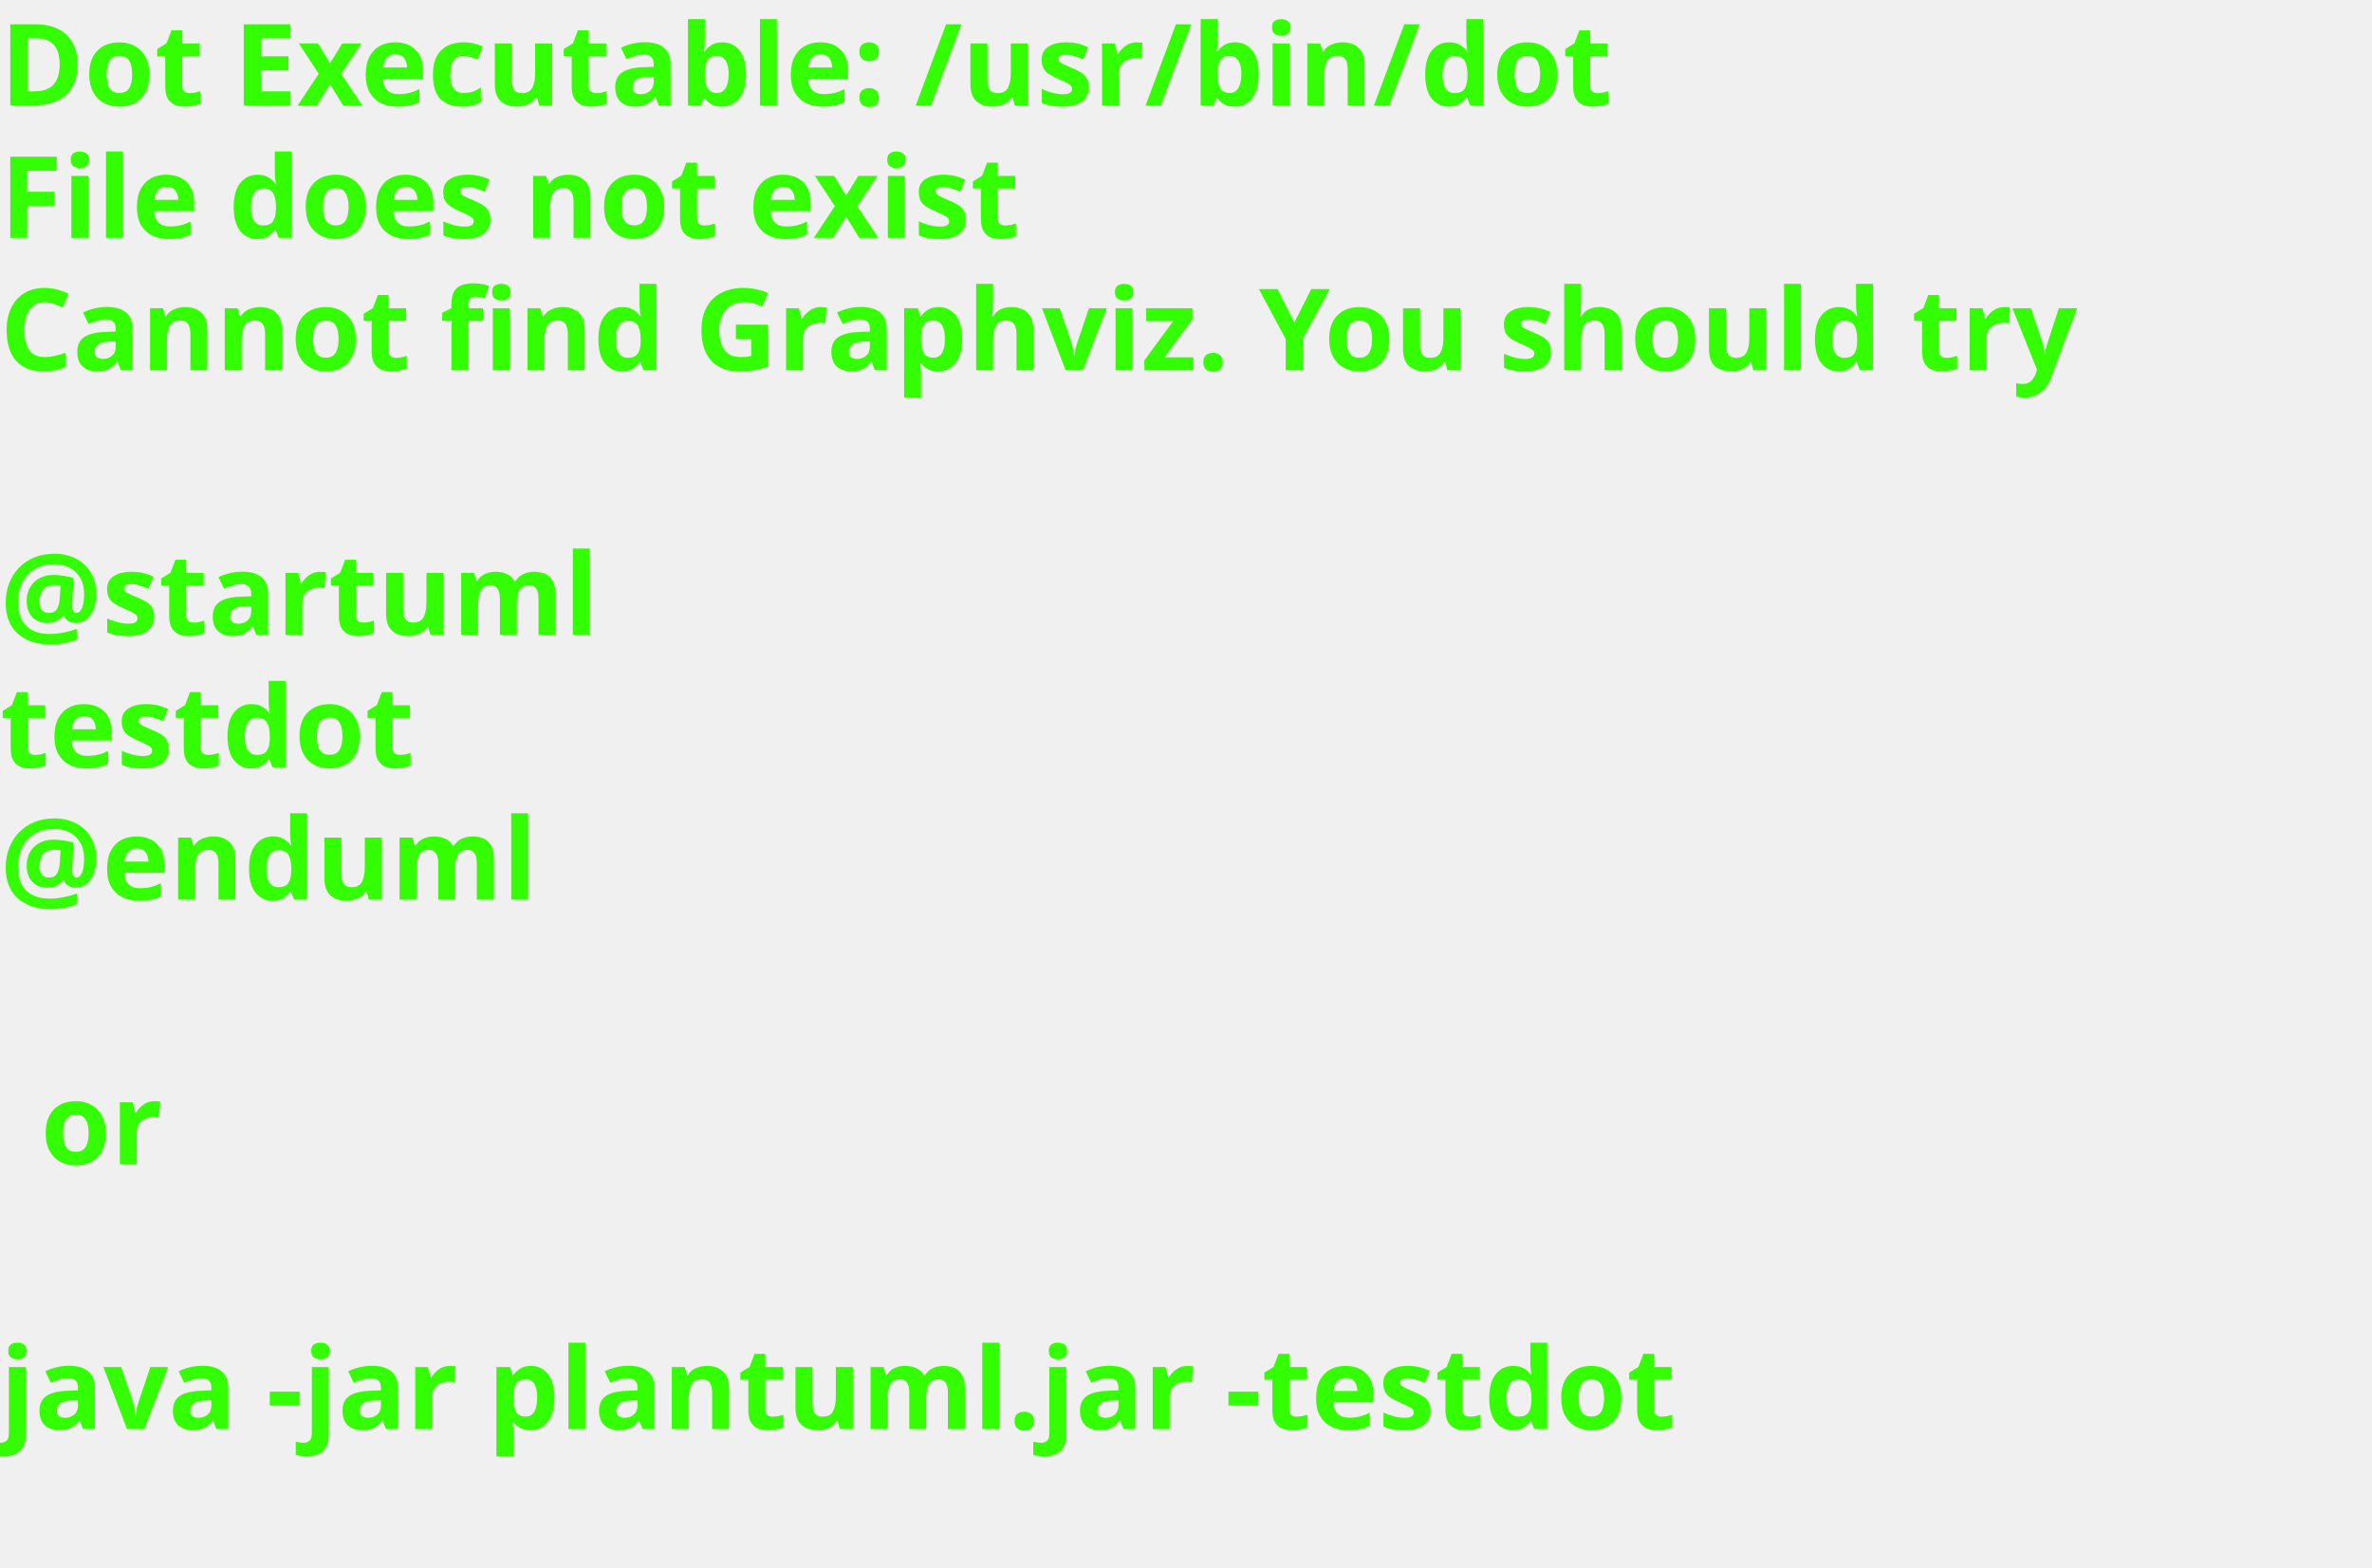
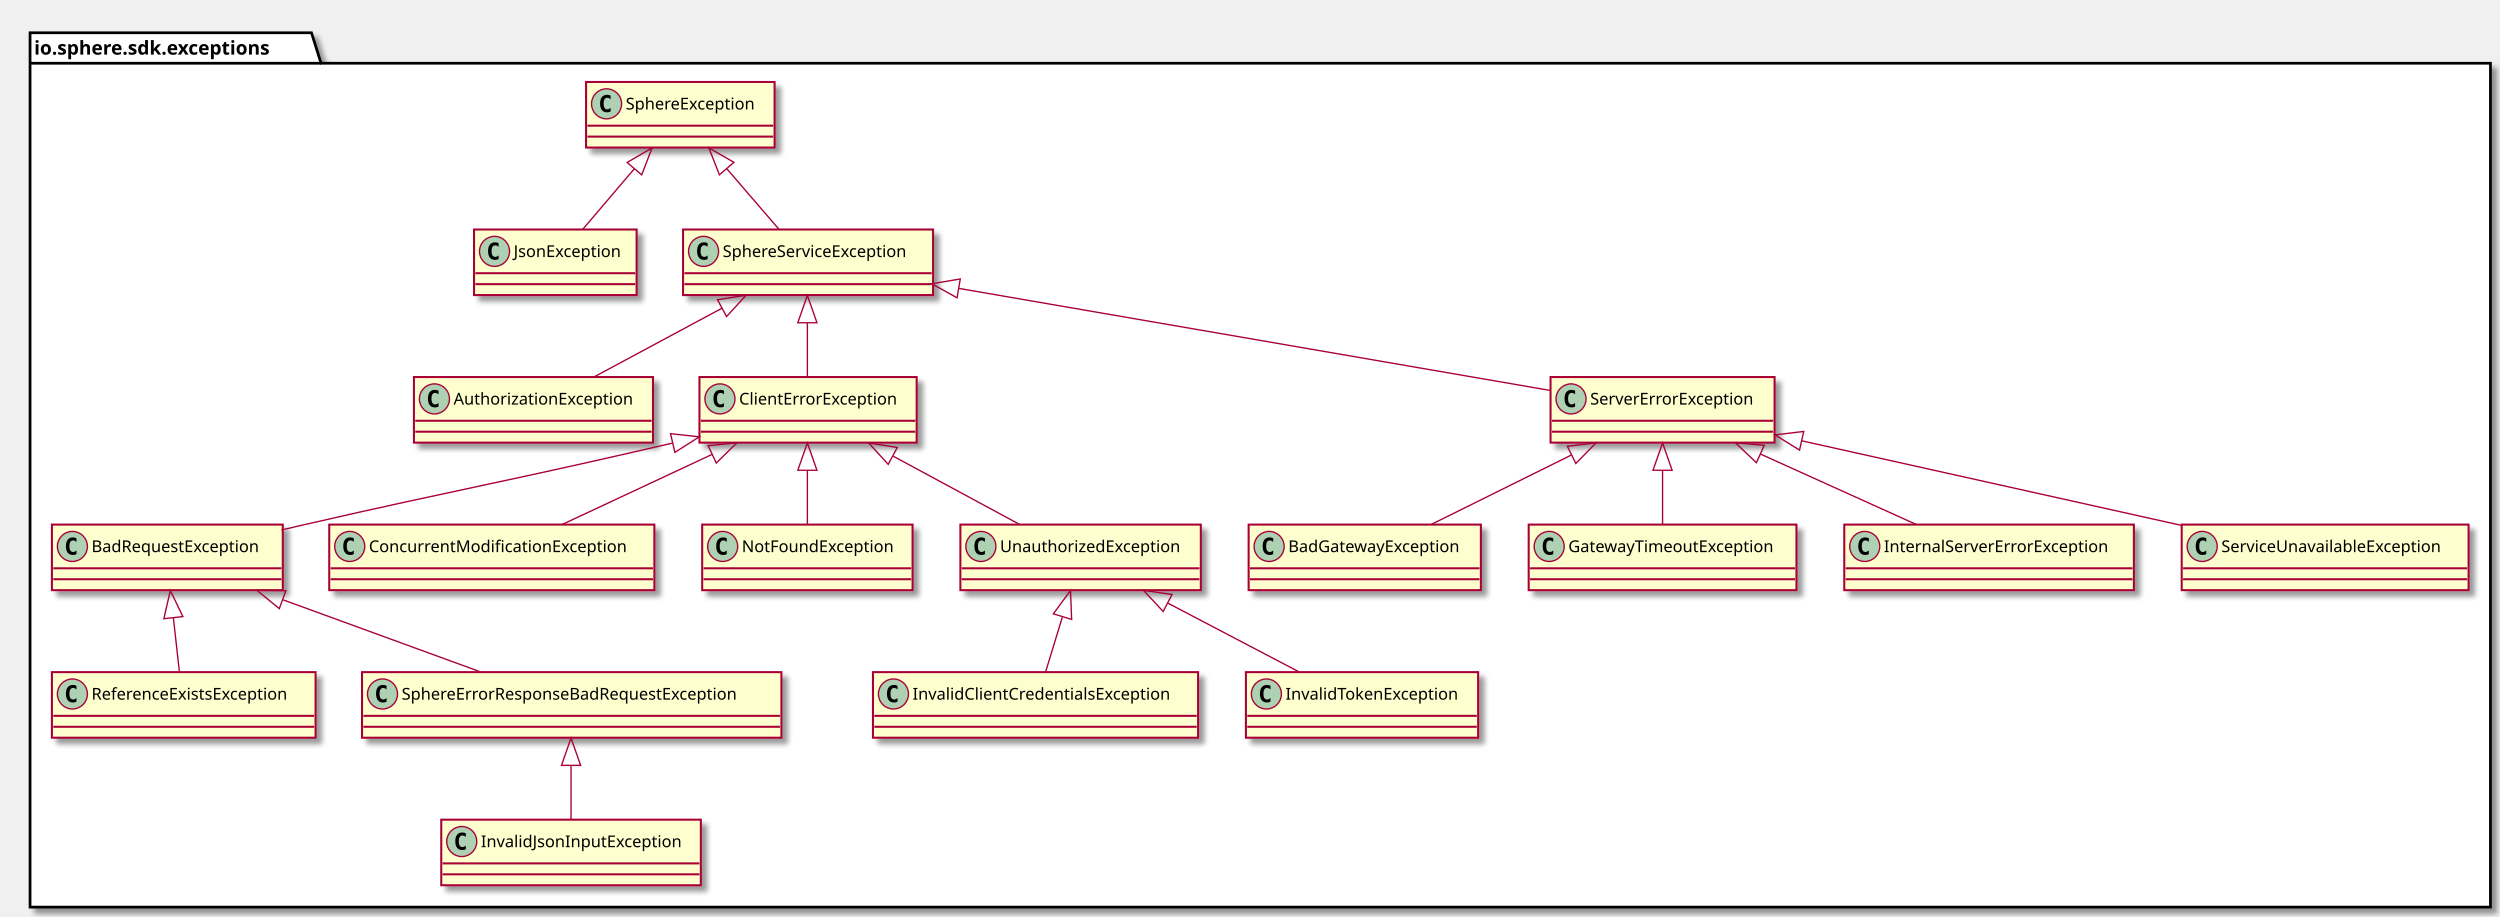
- <svg xmlns="http://www.w3.org/2000/svg" height="193pt" style="width:292px;height:193px;background:#000000;" version="1.1" viewBox="0 0 292 193" width="292pt">
-   <defs />
+ <svg xmlns="http://www.w3.org/2000/svg" height="671pt" style="width:1830px;height:671px;" version="1.1" viewBox="0 0 1830 671" width="1830pt">
+   <defs>
+     <filter height="300%" id="f1" width="300%" x="-1" y="-1">
+       <feGaussianBlur result="blurOut" stdDeviation="2.0" />
+       <feColorMatrix in="blurOut" result="blurOut2" type="matrix" values="0 0 0 0 0 0 0 0 0 0 0 0 0 0 0 0 0 0 .4 0" />
+       <feOffset dx="4.0" dy="4.0" in="blurOut2" result="blurOut3" />
+       <feBlend in="SourceGraphic" in2="blurOut3" mode="normal" />
+     </filter>
+   </defs>
  <g>
-     <text fill="#33FF02" font-family="sans-serif" font-size="14" font-weight="bold" lengthAdjust="spacingAndGlyphs" textLength="220" x="0" y="12.995">Dot Executable: /usr/bin/dot</text>
-     <text fill="#33FF02" font-family="sans-serif" font-size="14" font-weight="bold" lengthAdjust="spacingAndGlyphs" textLength="145" x="0" y="29.292">File does not exist</text>
-     <text fill="#33FF02" font-family="sans-serif" font-size="14" font-weight="bold" lengthAdjust="spacingAndGlyphs" textLength="291" x="0" y="45.589">Cannot find Graphviz. You should try</text>
-     <text fill="#33FF02" font-family="sans-serif" font-size="14" font-weight="bold" lengthAdjust="spacingAndGlyphs" textLength="0" x="5" y="61.886" />
-     <text fill="#33FF02" font-family="sans-serif" font-size="14" font-weight="bold" lengthAdjust="spacingAndGlyphs" textLength="79" x="0" y="78.183">@startuml</text>
-     <text fill="#33FF02" font-family="sans-serif" font-size="14" font-weight="bold" lengthAdjust="spacingAndGlyphs" textLength="57" x="0" y="94.48">testdot</text>
-     <text fill="#33FF02" font-family="sans-serif" font-size="14" font-weight="bold" lengthAdjust="spacingAndGlyphs" textLength="72" x="0" y="110.776">@enduml</text>
-     <text fill="#33FF02" font-family="sans-serif" font-size="14" font-weight="bold" lengthAdjust="spacingAndGlyphs" textLength="0" x="5" y="127.073" />
-     <text fill="#33FF02" font-family="sans-serif" font-size="14" font-weight="bold" lengthAdjust="spacingAndGlyphs" textLength="17" x="5" y="143.37">or</text>
-     <text fill="#33FF02" font-family="sans-serif" font-size="14" font-weight="bold" lengthAdjust="spacingAndGlyphs" textLength="0" x="5" y="159.667" />
-     <text fill="#33FF02" font-family="sans-serif" font-size="14" font-weight="bold" lengthAdjust="spacingAndGlyphs" textLength="227" x="0" y="175.964">java -jar plantuml.jar -testdot</text>
-     <text fill="#33FF02" font-family="sans-serif" font-size="14" font-weight="bold" lengthAdjust="spacingAndGlyphs" textLength="0" x="5" y="192.261" />
+     <polygon fill="#FFFFFF" filter="url(#f1)" points="22,24,228,24,235,46.297,1823,46.297,1823,664,22,664,22,24" style="stroke: #000000; stroke-width: 2.0;" />
+     <line style="stroke: #000000; stroke-width: 2.0;" x1="22" x2="235" y1="46.297" y2="46.297" />
+     <text fill="#000000" font-family="sans-serif" font-size="14" font-weight="bold" lengthAdjust="spacingAndGlyphs" textLength="200" x="25" y="39.995">io.sphere.sdk.exceptions</text>
+     <rect fill="#FEFECE" filter="url(#f1)" height="48" style="stroke: #A80036; stroke-width: 1.5;" width="138" x="429" y="60" />
+     <ellipse cx="444" cy="76" fill="#ADD1B2" rx="11" ry="11" style="stroke: #A80036; stroke-width: 1.0;" />
+     <path d="M446.969,81.641 Q446.391,81.938 445.75,82.086 Q445.109,82.234 444.406,82.234 Q441.906,82.234 440.586,80.586 Q439.266,78.938 439.266,75.812 Q439.266,72.688 440.586,71.031 Q441.906,69.375 444.406,69.375 Q445.109,69.375 445.758,69.531 Q446.406,69.688 446.969,69.984 L446.969,72.703 Q446.344,72.125 445.75,71.852 Q445.156,71.578 444.531,71.578 Q443.188,71.578 442.5,72.648 Q441.812,73.719 441.812,75.812 Q441.812,77.906 442.5,78.977 Q443.188,80.047 444.531,80.047 Q445.156,80.047 445.75,79.773 Q446.344,79.5 446.969,78.922 L446.969,81.641 Z " />
+     <text fill="#000000" font-family="sans-serif" font-size="12" lengthAdjust="spacingAndGlyphs" textLength="106" x="458" y="80.154">SphereException</text>
+     <line style="stroke: #A80036; stroke-width: 1.5;" x1="430" x2="566" y1="92" y2="92" />
+     <line style="stroke: #A80036; stroke-width: 1.5;" x1="430" x2="566" y1="100" y2="100" />
+     <rect fill="#FEFECE" filter="url(#f1)" height="48" style="stroke: #A80036; stroke-width: 1.5;" width="119" x="347" y="168" />
+     <ellipse cx="362" cy="184" fill="#ADD1B2" rx="11" ry="11" style="stroke: #A80036; stroke-width: 1.0;" />
+     <path d="M364.969,189.641 Q364.391,189.938 363.75,190.086 Q363.109,190.234 362.406,190.234 Q359.906,190.234 358.586,188.586 Q357.266,186.938 357.266,183.812 Q357.266,180.688 358.586,179.031 Q359.906,177.375 362.406,177.375 Q363.109,177.375 363.758,177.531 Q364.406,177.688 364.969,177.984 L364.969,180.703 Q364.344,180.125 363.75,179.852 Q363.156,179.578 362.531,179.578 Q361.188,179.578 360.5,180.648 Q359.812,181.719 359.812,183.812 Q359.812,185.906 360.5,186.977 Q361.188,188.047 362.531,188.047 Q363.156,188.047 363.75,187.773 Q364.344,187.5 364.969,186.922 L364.969,189.641 Z " />
+     <text fill="#000000" font-family="sans-serif" font-size="12" lengthAdjust="spacingAndGlyphs" textLength="87" x="376" y="188.154">JsonException</text>
+     <line style="stroke: #A80036; stroke-width: 1.5;" x1="348" x2="465" y1="200" y2="200" />
+     <line style="stroke: #A80036; stroke-width: 1.5;" x1="348" x2="465" y1="208" y2="208" />
+     <rect fill="#FEFECE" filter="url(#f1)" height="48" style="stroke: #A80036; stroke-width: 1.5;" width="183" x="500" y="168" />
+     <ellipse cx="515" cy="184" fill="#ADD1B2" rx="11" ry="11" style="stroke: #A80036; stroke-width: 1.0;" />
+     <path d="M517.969,189.641 Q517.391,189.938 516.75,190.086 Q516.109,190.234 515.406,190.234 Q512.906,190.234 511.586,188.586 Q510.266,186.938 510.266,183.812 Q510.266,180.688 511.586,179.031 Q512.906,177.375 515.406,177.375 Q516.109,177.375 516.758,177.531 Q517.406,177.688 517.969,177.984 L517.969,180.703 Q517.344,180.125 516.75,179.852 Q516.156,179.578 515.531,179.578 Q514.188,179.578 513.5,180.648 Q512.812,181.719 512.812,183.812 Q512.812,185.906 513.5,186.977 Q514.188,188.047 515.531,188.047 Q516.156,188.047 516.75,187.773 Q517.344,187.5 517.969,186.922 L517.969,189.641 Z " />
+     <text fill="#000000" font-family="sans-serif" font-size="12" lengthAdjust="spacingAndGlyphs" textLength="151" x="529" y="188.154">SphereServiceException</text>
+     <line style="stroke: #A80036; stroke-width: 1.5;" x1="501" x2="682" y1="200" y2="200" />
+     <line style="stroke: #A80036; stroke-width: 1.5;" x1="501" x2="682" y1="208" y2="208" />
+     <rect fill="#FEFECE" filter="url(#f1)" height="48" style="stroke: #A80036; stroke-width: 1.5;" width="175" x="303" y="276" />
+     <ellipse cx="318" cy="292" fill="#ADD1B2" rx="11" ry="11" style="stroke: #A80036; stroke-width: 1.0;" />
+     <path d="M320.969,297.641 Q320.391,297.938 319.75,298.086 Q319.109,298.234 318.406,298.234 Q315.906,298.234 314.586,296.586 Q313.266,294.938 313.266,291.812 Q313.266,288.688 314.586,287.031 Q315.906,285.375 318.406,285.375 Q319.109,285.375 319.758,285.531 Q320.406,285.688 320.969,285.984 L320.969,288.703 Q320.344,288.125 319.75,287.852 Q319.156,287.578 318.531,287.578 Q317.188,287.578 316.5,288.648 Q315.812,289.719 315.812,291.812 Q315.812,293.906 316.5,294.977 Q317.188,296.047 318.531,296.047 Q319.156,296.047 319.75,295.773 Q320.344,295.5 320.969,294.922 L320.969,297.641 Z " />
+     <text fill="#000000" font-family="sans-serif" font-size="12" lengthAdjust="spacingAndGlyphs" textLength="143" x="332" y="296.154">AuthorizationException</text>
+     <line style="stroke: #A80036; stroke-width: 1.5;" x1="304" x2="477" y1="308" y2="308" />
+     <line style="stroke: #A80036; stroke-width: 1.5;" x1="304" x2="477" y1="316" y2="316" />
+     <rect fill="#FEFECE" filter="url(#f1)" height="48" style="stroke: #A80036; stroke-width: 1.5;" width="159" x="512" y="276" />
+     <ellipse cx="527" cy="292" fill="#ADD1B2" rx="11" ry="11" style="stroke: #A80036; stroke-width: 1.0;" />
+     <path d="M529.969,297.641 Q529.391,297.938 528.75,298.086 Q528.109,298.234 527.406,298.234 Q524.906,298.234 523.586,296.586 Q522.266,294.938 522.266,291.812 Q522.266,288.688 523.586,287.031 Q524.906,285.375 527.406,285.375 Q528.109,285.375 528.758,285.531 Q529.406,285.688 529.969,285.984 L529.969,288.703 Q529.344,288.125 528.75,287.852 Q528.156,287.578 527.531,287.578 Q526.188,287.578 525.5,288.648 Q524.812,289.719 524.812,291.812 Q524.812,293.906 525.5,294.977 Q526.188,296.047 527.531,296.047 Q528.156,296.047 528.75,295.773 Q529.344,295.5 529.969,294.922 L529.969,297.641 Z " />
+     <text fill="#000000" font-family="sans-serif" font-size="12" lengthAdjust="spacingAndGlyphs" textLength="127" x="541" y="296.154">ClientErrorException</text>
+     <line style="stroke: #A80036; stroke-width: 1.5;" x1="513" x2="670" y1="308" y2="308" />
+     <line style="stroke: #A80036; stroke-width: 1.5;" x1="513" x2="670" y1="316" y2="316" />
+     <rect fill="#FEFECE" filter="url(#f1)" height="48" style="stroke: #A80036; stroke-width: 1.5;" width="169" x="38" y="384" />
+     <ellipse cx="53" cy="400" fill="#ADD1B2" rx="11" ry="11" style="stroke: #A80036; stroke-width: 1.0;" />
+     <path d="M55.969,405.641 Q55.391,405.938 54.75,406.086 Q54.109,406.234 53.406,406.234 Q50.906,406.234 49.586,404.586 Q48.266,402.938 48.266,399.812 Q48.266,396.688 49.586,395.031 Q50.906,393.375 53.406,393.375 Q54.109,393.375 54.758,393.531 Q55.406,393.688 55.969,393.984 L55.969,396.703 Q55.344,396.125 54.75,395.852 Q54.156,395.578 53.531,395.578 Q52.188,395.578 51.5,396.648 Q50.812,397.719 50.812,399.812 Q50.812,401.906 51.5,402.977 Q52.188,404.047 53.531,404.047 Q54.156,404.047 54.75,403.773 Q55.344,403.5 55.969,402.922 L55.969,405.641 Z " />
+     <text fill="#000000" font-family="sans-serif" font-size="12" lengthAdjust="spacingAndGlyphs" textLength="137" x="67" y="404.154">BadRequestException</text>
+     <line style="stroke: #A80036; stroke-width: 1.5;" x1="39" x2="206" y1="416" y2="416" />
+     <line style="stroke: #A80036; stroke-width: 1.5;" x1="39" x2="206" y1="424" y2="424" />
+     <rect fill="#FEFECE" filter="url(#f1)" height="48" style="stroke: #A80036; stroke-width: 1.5;" width="193" x="38" y="492" />
+     <ellipse cx="53" cy="508" fill="#ADD1B2" rx="11" ry="11" style="stroke: #A80036; stroke-width: 1.0;" />
+     <path d="M55.969,513.641 Q55.391,513.938 54.75,514.086 Q54.109,514.234 53.406,514.234 Q50.906,514.234 49.586,512.586 Q48.266,510.938 48.266,507.812 Q48.266,504.688 49.586,503.031 Q50.906,501.375 53.406,501.375 Q54.109,501.375 54.758,501.531 Q55.406,501.688 55.969,501.984 L55.969,504.703 Q55.344,504.125 54.75,503.852 Q54.156,503.578 53.531,503.578 Q52.188,503.578 51.5,504.648 Q50.812,505.719 50.812,507.812 Q50.812,509.906 51.5,510.977 Q52.188,512.047 53.531,512.047 Q54.156,512.047 54.75,511.773 Q55.344,511.5 55.969,510.922 L55.969,513.641 Z " />
+     <text fill="#000000" font-family="sans-serif" font-size="12" lengthAdjust="spacingAndGlyphs" textLength="161" x="67" y="512.154">ReferenceExistsException</text>
+     <line style="stroke: #A80036; stroke-width: 1.5;" x1="39" x2="230" y1="524" y2="524" />
+     <line style="stroke: #A80036; stroke-width: 1.5;" x1="39" x2="230" y1="532" y2="532" />
+     <rect fill="#FEFECE" filter="url(#f1)" height="48" style="stroke: #A80036; stroke-width: 1.5;" width="307" x="265" y="492" />
+     <ellipse cx="280" cy="508" fill="#ADD1B2" rx="11" ry="11" style="stroke: #A80036; stroke-width: 1.0;" />
+     <path d="M282.969,513.641 Q282.391,513.938 281.75,514.086 Q281.109,514.234 280.406,514.234 Q277.906,514.234 276.586,512.586 Q275.266,510.938 275.266,507.812 Q275.266,504.688 276.586,503.031 Q277.906,501.375 280.406,501.375 Q281.109,501.375 281.758,501.531 Q282.406,501.688 282.969,501.984 L282.969,504.703 Q282.344,504.125 281.75,503.852 Q281.156,503.578 280.531,503.578 Q279.188,503.578 278.5,504.648 Q277.812,505.719 277.812,507.812 Q277.812,509.906 278.5,510.977 Q279.188,512.047 280.531,512.047 Q281.156,512.047 281.75,511.773 Q282.344,511.5 282.969,510.922 L282.969,513.641 Z " />
+     <text fill="#000000" font-family="sans-serif" font-size="12" lengthAdjust="spacingAndGlyphs" textLength="275" x="294" y="512.154">SphereErrorResponseBadRequestException</text>
+     <line style="stroke: #A80036; stroke-width: 1.5;" x1="266" x2="571" y1="524" y2="524" />
+     <line style="stroke: #A80036; stroke-width: 1.5;" x1="266" x2="571" y1="532" y2="532" />
+     <rect fill="#FEFECE" filter="url(#f1)" height="48" style="stroke: #A80036; stroke-width: 1.5;" width="190" x="323" y="600" />
+     <ellipse cx="338" cy="616" fill="#ADD1B2" rx="11" ry="11" style="stroke: #A80036; stroke-width: 1.0;" />
+     <path d="M340.969,621.641 Q340.391,621.938 339.75,622.086 Q339.109,622.234 338.406,622.234 Q335.906,622.234 334.586,620.586 Q333.266,618.938 333.266,615.812 Q333.266,612.688 334.586,611.031 Q335.906,609.375 338.406,609.375 Q339.109,609.375 339.758,609.531 Q340.406,609.688 340.969,609.984 L340.969,612.703 Q340.344,612.125 339.75,611.852 Q339.156,611.578 338.531,611.578 Q337.188,611.578 336.5,612.648 Q335.812,613.719 335.812,615.812 Q335.812,617.906 336.5,618.977 Q337.188,620.047 338.531,620.047 Q339.156,620.047 339.75,619.773 Q340.344,619.5 340.969,618.922 L340.969,621.641 Z " />
+     <text fill="#000000" font-family="sans-serif" font-size="12" lengthAdjust="spacingAndGlyphs" textLength="158" x="352" y="620.154">InvalidJsonInputException</text>
+     <line style="stroke: #A80036; stroke-width: 1.5;" x1="324" x2="512" y1="632" y2="632" />
+     <line style="stroke: #A80036; stroke-width: 1.5;" x1="324" x2="512" y1="640" y2="640" />
+     <rect fill="#FEFECE" filter="url(#f1)" height="48" style="stroke: #A80036; stroke-width: 1.5;" width="238" x="241" y="384" />
+     <ellipse cx="256" cy="400" fill="#ADD1B2" rx="11" ry="11" style="stroke: #A80036; stroke-width: 1.0;" />
+     <path d="M258.969,405.641 Q258.391,405.938 257.75,406.086 Q257.109,406.234 256.406,406.234 Q253.906,406.234 252.586,404.586 Q251.266,402.938 251.266,399.812 Q251.266,396.688 252.586,395.031 Q253.906,393.375 256.406,393.375 Q257.109,393.375 257.758,393.531 Q258.406,393.688 258.969,393.984 L258.969,396.703 Q258.344,396.125 257.75,395.852 Q257.156,395.578 256.531,395.578 Q255.188,395.578 254.5,396.648 Q253.812,397.719 253.812,399.812 Q253.812,401.906 254.5,402.977 Q255.188,404.047 256.531,404.047 Q257.156,404.047 257.75,403.773 Q258.344,403.5 258.969,402.922 L258.969,405.641 Z " />
+     <text fill="#000000" font-family="sans-serif" font-size="12" lengthAdjust="spacingAndGlyphs" textLength="206" x="270" y="404.154">ConcurrentModificationException</text>
+     <line style="stroke: #A80036; stroke-width: 1.5;" x1="242" x2="478" y1="416" y2="416" />
+     <line style="stroke: #A80036; stroke-width: 1.5;" x1="242" x2="478" y1="424" y2="424" />
+     <rect fill="#FEFECE" filter="url(#f1)" height="48" style="stroke: #A80036; stroke-width: 1.5;" width="154" x="514" y="384" />
+     <ellipse cx="529" cy="400" fill="#ADD1B2" rx="11" ry="11" style="stroke: #A80036; stroke-width: 1.0;" />
+     <path d="M531.969,405.641 Q531.391,405.938 530.75,406.086 Q530.109,406.234 529.406,406.234 Q526.906,406.234 525.586,404.586 Q524.266,402.938 524.266,399.812 Q524.266,396.688 525.586,395.031 Q526.906,393.375 529.406,393.375 Q530.109,393.375 530.758,393.531 Q531.406,393.688 531.969,393.984 L531.969,396.703 Q531.344,396.125 530.75,395.852 Q530.156,395.578 529.531,395.578 Q528.188,395.578 527.5,396.648 Q526.812,397.719 526.812,399.812 Q526.812,401.906 527.5,402.977 Q528.188,404.047 529.531,404.047 Q530.156,404.047 530.75,403.773 Q531.344,403.5 531.969,402.922 L531.969,405.641 Z " />
+     <text fill="#000000" font-family="sans-serif" font-size="12" lengthAdjust="spacingAndGlyphs" textLength="122" x="543" y="404.154">NotFoundException</text>
+     <line style="stroke: #A80036; stroke-width: 1.5;" x1="515" x2="667" y1="416" y2="416" />
+     <line style="stroke: #A80036; stroke-width: 1.5;" x1="515" x2="667" y1="424" y2="424" />
+     <rect fill="#FEFECE" filter="url(#f1)" height="48" style="stroke: #A80036; stroke-width: 1.5;" width="176" x="703" y="384" />
+     <ellipse cx="718" cy="400" fill="#ADD1B2" rx="11" ry="11" style="stroke: #A80036; stroke-width: 1.0;" />
+     <path d="M720.969,405.641 Q720.391,405.938 719.75,406.086 Q719.109,406.234 718.406,406.234 Q715.906,406.234 714.586,404.586 Q713.266,402.938 713.266,399.812 Q713.266,396.688 714.586,395.031 Q715.906,393.375 718.406,393.375 Q719.109,393.375 719.758,393.531 Q720.406,393.688 720.969,393.984 L720.969,396.703 Q720.344,396.125 719.75,395.852 Q719.156,395.578 718.531,395.578 Q717.188,395.578 716.5,396.648 Q715.812,397.719 715.812,399.812 Q715.812,401.906 716.5,402.977 Q717.188,404.047 718.531,404.047 Q719.156,404.047 719.75,403.773 Q720.344,403.5 720.969,402.922 L720.969,405.641 Z " />
+     <text fill="#000000" font-family="sans-serif" font-size="12" lengthAdjust="spacingAndGlyphs" textLength="144" x="732" y="404.154">UnauthorizedException</text>
+     <line style="stroke: #A80036; stroke-width: 1.5;" x1="704" x2="878" y1="416" y2="416" />
+     <line style="stroke: #A80036; stroke-width: 1.5;" x1="704" x2="878" y1="424" y2="424" />
+     <rect fill="#FEFECE" filter="url(#f1)" height="48" style="stroke: #A80036; stroke-width: 1.5;" width="238" x="639" y="492" />
+     <ellipse cx="654" cy="508" fill="#ADD1B2" rx="11" ry="11" style="stroke: #A80036; stroke-width: 1.0;" />
+     <path d="M656.969,513.641 Q656.391,513.938 655.75,514.086 Q655.109,514.234 654.406,514.234 Q651.906,514.234 650.586,512.586 Q649.266,510.938 649.266,507.812 Q649.266,504.688 650.586,503.031 Q651.906,501.375 654.406,501.375 Q655.109,501.375 655.758,501.531 Q656.406,501.688 656.969,501.984 L656.969,504.703 Q656.344,504.125 655.75,503.852 Q655.156,503.578 654.531,503.578 Q653.188,503.578 652.5,504.648 Q651.812,505.719 651.812,507.812 Q651.812,509.906 652.5,510.977 Q653.188,512.047 654.531,512.047 Q655.156,512.047 655.75,511.773 Q656.344,511.5 656.969,510.922 L656.969,513.641 Z " />
+     <text fill="#000000" font-family="sans-serif" font-size="12" lengthAdjust="spacingAndGlyphs" textLength="206" x="668" y="512.154">InvalidClientCredentialsException</text>
+     <line style="stroke: #A80036; stroke-width: 1.5;" x1="640" x2="876" y1="524" y2="524" />
+     <line style="stroke: #A80036; stroke-width: 1.5;" x1="640" x2="876" y1="532" y2="532" />
+     <rect fill="#FEFECE" filter="url(#f1)" height="48" style="stroke: #A80036; stroke-width: 1.5;" width="170" x="912" y="492" />
+     <ellipse cx="927" cy="508" fill="#ADD1B2" rx="11" ry="11" style="stroke: #A80036; stroke-width: 1.0;" />
+     <path d="M929.969,513.641 Q929.391,513.938 928.75,514.086 Q928.109,514.234 927.406,514.234 Q924.906,514.234 923.586,512.586 Q922.266,510.938 922.266,507.812 Q922.266,504.688 923.586,503.031 Q924.906,501.375 927.406,501.375 Q928.109,501.375 928.758,501.531 Q929.406,501.688 929.969,501.984 L929.969,504.703 Q929.344,504.125 928.75,503.852 Q928.156,503.578 927.531,503.578 Q926.188,503.578 925.5,504.648 Q924.812,505.719 924.812,507.812 Q924.812,509.906 925.5,510.977 Q926.188,512.047 927.531,512.047 Q928.156,512.047 928.75,511.773 Q929.344,511.5 929.969,510.922 L929.969,513.641 Z " />
+     <text fill="#000000" font-family="sans-serif" font-size="12" lengthAdjust="spacingAndGlyphs" textLength="138" x="941" y="512.154">InvalidTokenException</text>
+     <line style="stroke: #A80036; stroke-width: 1.5;" x1="913" x2="1081" y1="524" y2="524" />
+     <line style="stroke: #A80036; stroke-width: 1.5;" x1="913" x2="1081" y1="532" y2="532" />
+     <rect fill="#FEFECE" filter="url(#f1)" height="48" style="stroke: #A80036; stroke-width: 1.5;" width="164" x="1135" y="276" />
+     <ellipse cx="1150" cy="292" fill="#ADD1B2" rx="11" ry="11" style="stroke: #A80036; stroke-width: 1.0;" />
+     <path d="M1152.969,297.641 Q1152.391,297.938 1151.75,298.086 Q1151.109,298.234 1150.406,298.234 Q1147.906,298.234 1146.586,296.586 Q1145.266,294.938 1145.266,291.812 Q1145.266,288.688 1146.586,287.031 Q1147.906,285.375 1150.406,285.375 Q1151.109,285.375 1151.758,285.531 Q1152.406,285.688 1152.969,285.984 L1152.969,288.703 Q1152.344,288.125 1151.75,287.852 Q1151.156,287.578 1150.531,287.578 Q1149.188,287.578 1148.5,288.648 Q1147.812,289.719 1147.812,291.812 Q1147.812,293.906 1148.5,294.977 Q1149.188,296.047 1150.531,296.047 Q1151.156,296.047 1151.75,295.773 Q1152.344,295.5 1152.969,294.922 L1152.969,297.641 Z " />
+     <text fill="#000000" font-family="sans-serif" font-size="12" lengthAdjust="spacingAndGlyphs" textLength="132" x="1164" y="296.154">ServerErrorException</text>
+     <line style="stroke: #A80036; stroke-width: 1.5;" x1="1136" x2="1298" y1="308" y2="308" />
+     <line style="stroke: #A80036; stroke-width: 1.5;" x1="1136" x2="1298" y1="316" y2="316" />
+     <rect fill="#FEFECE" filter="url(#f1)" height="48" style="stroke: #A80036; stroke-width: 1.5;" width="170" x="914" y="384" />
+     <ellipse cx="929" cy="400" fill="#ADD1B2" rx="11" ry="11" style="stroke: #A80036; stroke-width: 1.0;" />
+     <path d="M931.969,405.641 Q931.391,405.938 930.75,406.086 Q930.109,406.234 929.406,406.234 Q926.906,406.234 925.586,404.586 Q924.266,402.938 924.266,399.812 Q924.266,396.688 925.586,395.031 Q926.906,393.375 929.406,393.375 Q930.109,393.375 930.758,393.531 Q931.406,393.688 931.969,393.984 L931.969,396.703 Q931.344,396.125 930.75,395.852 Q930.156,395.578 929.531,395.578 Q928.188,395.578 927.5,396.648 Q926.812,397.719 926.812,399.812 Q926.812,401.906 927.5,402.977 Q928.188,404.047 929.531,404.047 Q930.156,404.047 930.75,403.773 Q931.344,403.5 931.969,402.922 L931.969,405.641 Z " />
+     <text fill="#000000" font-family="sans-serif" font-size="12" lengthAdjust="spacingAndGlyphs" textLength="138" x="943" y="404.154">BadGatewayException</text>
+     <line style="stroke: #A80036; stroke-width: 1.5;" x1="915" x2="1083" y1="416" y2="416" />
+     <line style="stroke: #A80036; stroke-width: 1.5;" x1="915" x2="1083" y1="424" y2="424" />
+     <rect fill="#FEFECE" filter="url(#f1)" height="48" style="stroke: #A80036; stroke-width: 1.5;" width="196" x="1119" y="384" />
+     <ellipse cx="1134" cy="400" fill="#ADD1B2" rx="11" ry="11" style="stroke: #A80036; stroke-width: 1.0;" />
+     <path d="M1136.969,405.641 Q1136.391,405.938 1135.75,406.086 Q1135.109,406.234 1134.406,406.234 Q1131.906,406.234 1130.586,404.586 Q1129.266,402.938 1129.266,399.812 Q1129.266,396.688 1130.586,395.031 Q1131.906,393.375 1134.406,393.375 Q1135.109,393.375 1135.758,393.531 Q1136.406,393.688 1136.969,393.984 L1136.969,396.703 Q1136.344,396.125 1135.75,395.852 Q1135.156,395.578 1134.531,395.578 Q1133.188,395.578 1132.5,396.648 Q1131.812,397.719 1131.812,399.812 Q1131.812,401.906 1132.5,402.977 Q1133.188,404.047 1134.531,404.047 Q1135.156,404.047 1135.75,403.773 Q1136.344,403.5 1136.969,402.922 L1136.969,405.641 Z " />
+     <text fill="#000000" font-family="sans-serif" font-size="12" lengthAdjust="spacingAndGlyphs" textLength="164" x="1148" y="404.154">GatewayTimeoutException</text>
+     <line style="stroke: #A80036; stroke-width: 1.5;" x1="1120" x2="1314" y1="416" y2="416" />
+     <line style="stroke: #A80036; stroke-width: 1.5;" x1="1120" x2="1314" y1="424" y2="424" />
+     <rect fill="#FEFECE" filter="url(#f1)" height="48" style="stroke: #A80036; stroke-width: 1.5;" width="212" x="1350" y="384" />
+     <ellipse cx="1365" cy="400" fill="#ADD1B2" rx="11" ry="11" style="stroke: #A80036; stroke-width: 1.0;" />
+     <path d="M1367.969,405.641 Q1367.391,405.938 1366.75,406.086 Q1366.109,406.234 1365.406,406.234 Q1362.906,406.234 1361.586,404.586 Q1360.266,402.938 1360.266,399.812 Q1360.266,396.688 1361.586,395.031 Q1362.906,393.375 1365.406,393.375 Q1366.109,393.375 1366.758,393.531 Q1367.406,393.688 1367.969,393.984 L1367.969,396.703 Q1367.344,396.125 1366.75,395.852 Q1366.156,395.578 1365.531,395.578 Q1364.188,395.578 1363.5,396.648 Q1362.812,397.719 1362.812,399.812 Q1362.812,401.906 1363.5,402.977 Q1364.188,404.047 1365.531,404.047 Q1366.156,404.047 1366.75,403.773 Q1367.344,403.5 1367.969,402.922 L1367.969,405.641 Z " />
+     <text fill="#000000" font-family="sans-serif" font-size="12" lengthAdjust="spacingAndGlyphs" textLength="180" x="1379" y="404.154">InternalServerErrorException</text>
+     <line style="stroke: #A80036; stroke-width: 1.5;" x1="1351" x2="1561" y1="416" y2="416" />
+     <line style="stroke: #A80036; stroke-width: 1.5;" x1="1351" x2="1561" y1="424" y2="424" />
+     <rect fill="#FEFECE" filter="url(#f1)" height="48" style="stroke: #A80036; stroke-width: 1.5;" width="210" x="1597" y="384" />
+     <ellipse cx="1612" cy="400" fill="#ADD1B2" rx="11" ry="11" style="stroke: #A80036; stroke-width: 1.0;" />
+     <path d="M1614.969,405.641 Q1614.391,405.938 1613.75,406.086 Q1613.109,406.234 1612.406,406.234 Q1609.906,406.234 1608.586,404.586 Q1607.266,402.938 1607.266,399.812 Q1607.266,396.688 1608.586,395.031 Q1609.906,393.375 1612.406,393.375 Q1613.109,393.375 1613.758,393.531 Q1614.406,393.688 1614.969,393.984 L1614.969,396.703 Q1614.344,396.125 1613.75,395.852 Q1613.156,395.578 1612.531,395.578 Q1611.188,395.578 1610.5,396.648 Q1609.812,397.719 1609.812,399.812 Q1609.812,401.906 1610.5,402.977 Q1611.188,404.047 1612.531,404.047 Q1613.156,404.047 1613.75,403.773 Q1614.344,403.5 1614.969,402.922 L1614.969,405.641 Z " />
+     <text fill="#000000" font-family="sans-serif" font-size="12" lengthAdjust="spacingAndGlyphs" textLength="178" x="1626" y="404.154">ServiceUnavailableException</text>
+     <line style="stroke: #A80036; stroke-width: 1.5;" x1="1598" x2="1806" y1="416" y2="416" />
+     <line style="stroke: #A80036; stroke-width: 1.5;" x1="1598" x2="1806" y1="424" y2="424" />
+     <path d="M464.35,123.502 C451.695,138.358 437.693,154.795 426.578,167.844 " fill="none" style="stroke: #A80036; stroke-width: 1.0;" />
+     <polygon fill="none" points="459.055,118.923,477.353,108.237,469.713,128.001,459.055,118.923" style="stroke: #A80036; stroke-width: 1.0;" />
+     <path d="M532.016,123.502 C544.808,138.358 558.963,154.795 570.199,167.844 " fill="none" style="stroke: #A80036; stroke-width: 1.0;" />
+     <polygon fill="none" points="526.617,127.96,518.871,108.237,537.226,118.825,526.617,127.96" style="stroke: #A80036; stroke-width: 1.0;" />
+     <path d="M528.52,225.572 C498.139,241.895 462.323,261.14 434.721,275.971 " fill="none" style="stroke: #A80036; stroke-width: 1.0;" />
+     <polygon fill="none" points="525.211,219.403,546.142,216.103,531.837,231.736,525.211,219.403" style="stroke: #A80036; stroke-width: 1.0;" />
+     <path d="M591,236.291 C591,249.817 591,264.184 591,275.844 " fill="none" style="stroke: #A80036; stroke-width: 1.0;" />
+     <polygon fill="none" points="584,236.237,591,216.237,598,236.237,584,236.237" style="stroke: #A80036; stroke-width: 1.0;" />
+     <path d="M492.052,324.382 C370.618,352.632 337.247,357.78 223,384 C217.467,385.27 211.766,386.591 206.022,387.931 " fill="none" style="stroke: #A80036; stroke-width: 1.0;" />
+     <polygon fill="none" points="490.829,317.479,511.897,319.743,494.016,331.111,490.829,317.479" style="stroke: #A80036; stroke-width: 1.0;" />
+     <path d="M126.921,452.291 C128.424,465.817 130.02,480.184 131.316,491.844 " fill="none" style="stroke: #A80036; stroke-width: 1.0;" />
+     <polygon fill="none" points="119.945,452.888,124.693,432.237,133.859,451.342,119.945,452.888" style="stroke: #A80036; stroke-width: 1.0;" />
+     <path d="M207.146,439.067 C253.27,455.896 309.396,476.374 352.142,491.971 " fill="none" style="stroke: #A80036; stroke-width: 1.0;" />
+     <polygon fill="none" points="204.449,445.534,188.06,432.103,209.248,432.382,204.449,445.534" style="stroke: #A80036; stroke-width: 1.0;" />
+     <path d="M418,560.291 C418,573.817 418,588.183 418,599.844 " fill="none" style="stroke: #A80036; stroke-width: 1.0;" />
+     <polygon fill="none" points="411,560.237,418,540.237,425,560.237,411,560.237" style="stroke: #A80036; stroke-width: 1.0;" />
+     <path d="M521.154,332.655 C485.829,349.171 443.713,368.862 411.396,383.971 " fill="none" style="stroke: #A80036; stroke-width: 1.0;" />
+     <polygon fill="none" points="518.364,326.232,539.447,324.103,524.294,338.915,518.364,326.232" style="stroke: #A80036; stroke-width: 1.0;" />
+     <path d="M591,344.291 C591,357.817 591,372.184 591,383.844 " fill="none" style="stroke: #A80036; stroke-width: 1.0;" />
+     <polygon fill="none" points="584,344.237,591,324.237,598,344.237,584,344.237" style="stroke: #A80036; stroke-width: 1.0;" />
+     <path d="M653.778,333.9 C683.789,350.106 719.018,369.13 746.266,383.844 " fill="none" style="stroke: #A80036; stroke-width: 1.0;" />
+     <polygon fill="none" points="650.156,339.9,635.884,324.237,656.808,327.581,650.156,339.9" style="stroke: #A80036; stroke-width: 1.0;" />
+     <path d="M777.614,451.808 C773.438,465.475 768.986,480.045 765.381,491.844 " fill="none" style="stroke: #A80036; stroke-width: 1.0;" />
+     <polygon fill="none" points="771.055,449.319,783.594,432.237,784.444,453.41,771.055,449.319" style="stroke: #A80036; stroke-width: 1.0;" />
+     <path d="M855.035,441.572 C886.171,457.895 922.878,477.14 951.167,491.971 " fill="none" style="stroke: #A80036; stroke-width: 1.0;" />
+     <polygon fill="none" points="851.437,447.589,836.974,432.103,857.938,435.19,851.437,447.589" style="stroke: #A80036; stroke-width: 1.0;" />
+     <path d="M702.027,211.155 C826.067,232.555 1023.97,266.698 1134.85,285.827 " fill="none" style="stroke: #A80036; stroke-width: 1.0;" />
+     <polygon fill="none" points="700.544,218.003,682.026,207.704,702.925,204.206,700.544,218.003" style="stroke: #A80036; stroke-width: 1.0;" />
+     <path d="M1150.16,333.113 C1117.02,349.533 1077.72,369.001 1047.5,383.971 " fill="none" style="stroke: #A80036; stroke-width: 1.0;" />
+     <polygon fill="none" points="1147.32,326.709,1168.35,324.103,1153.53,339.254,1147.32,326.709" style="stroke: #A80036; stroke-width: 1.0;" />
+     <path d="M1217,344.291 C1217,357.817 1217,372.184 1217,383.844 " fill="none" style="stroke: #A80036; stroke-width: 1.0;" />
+     <polygon fill="none" points="1210,344.237,1217,324.237,1224,344.237,1210,344.237" style="stroke: #A80036; stroke-width: 1.0;" />
+     <path d="M1288.76,332.427 C1325.41,348.989 1369.23,368.792 1402.82,383.971 " fill="none" style="stroke: #A80036; stroke-width: 1.0;" />
+     <polygon fill="none" points="1285.68,338.718,1270.34,324.103,1291.45,325.96,1285.68,338.718" style="stroke: #A80036; stroke-width: 1.0;" />
+     <path d="M1319.01,322.716 C1400.56,340.876 1514.47,366.242 1596.84,384.584 " fill="none" style="stroke: #A80036; stroke-width: 1.0;" />
+     <polygon fill="none" points="1317.27,329.501,1299.27,318.321,1320.32,315.835,1317.27,329.501" style="stroke: #A80036; stroke-width: 1.0;" />
  </g>
</svg>
